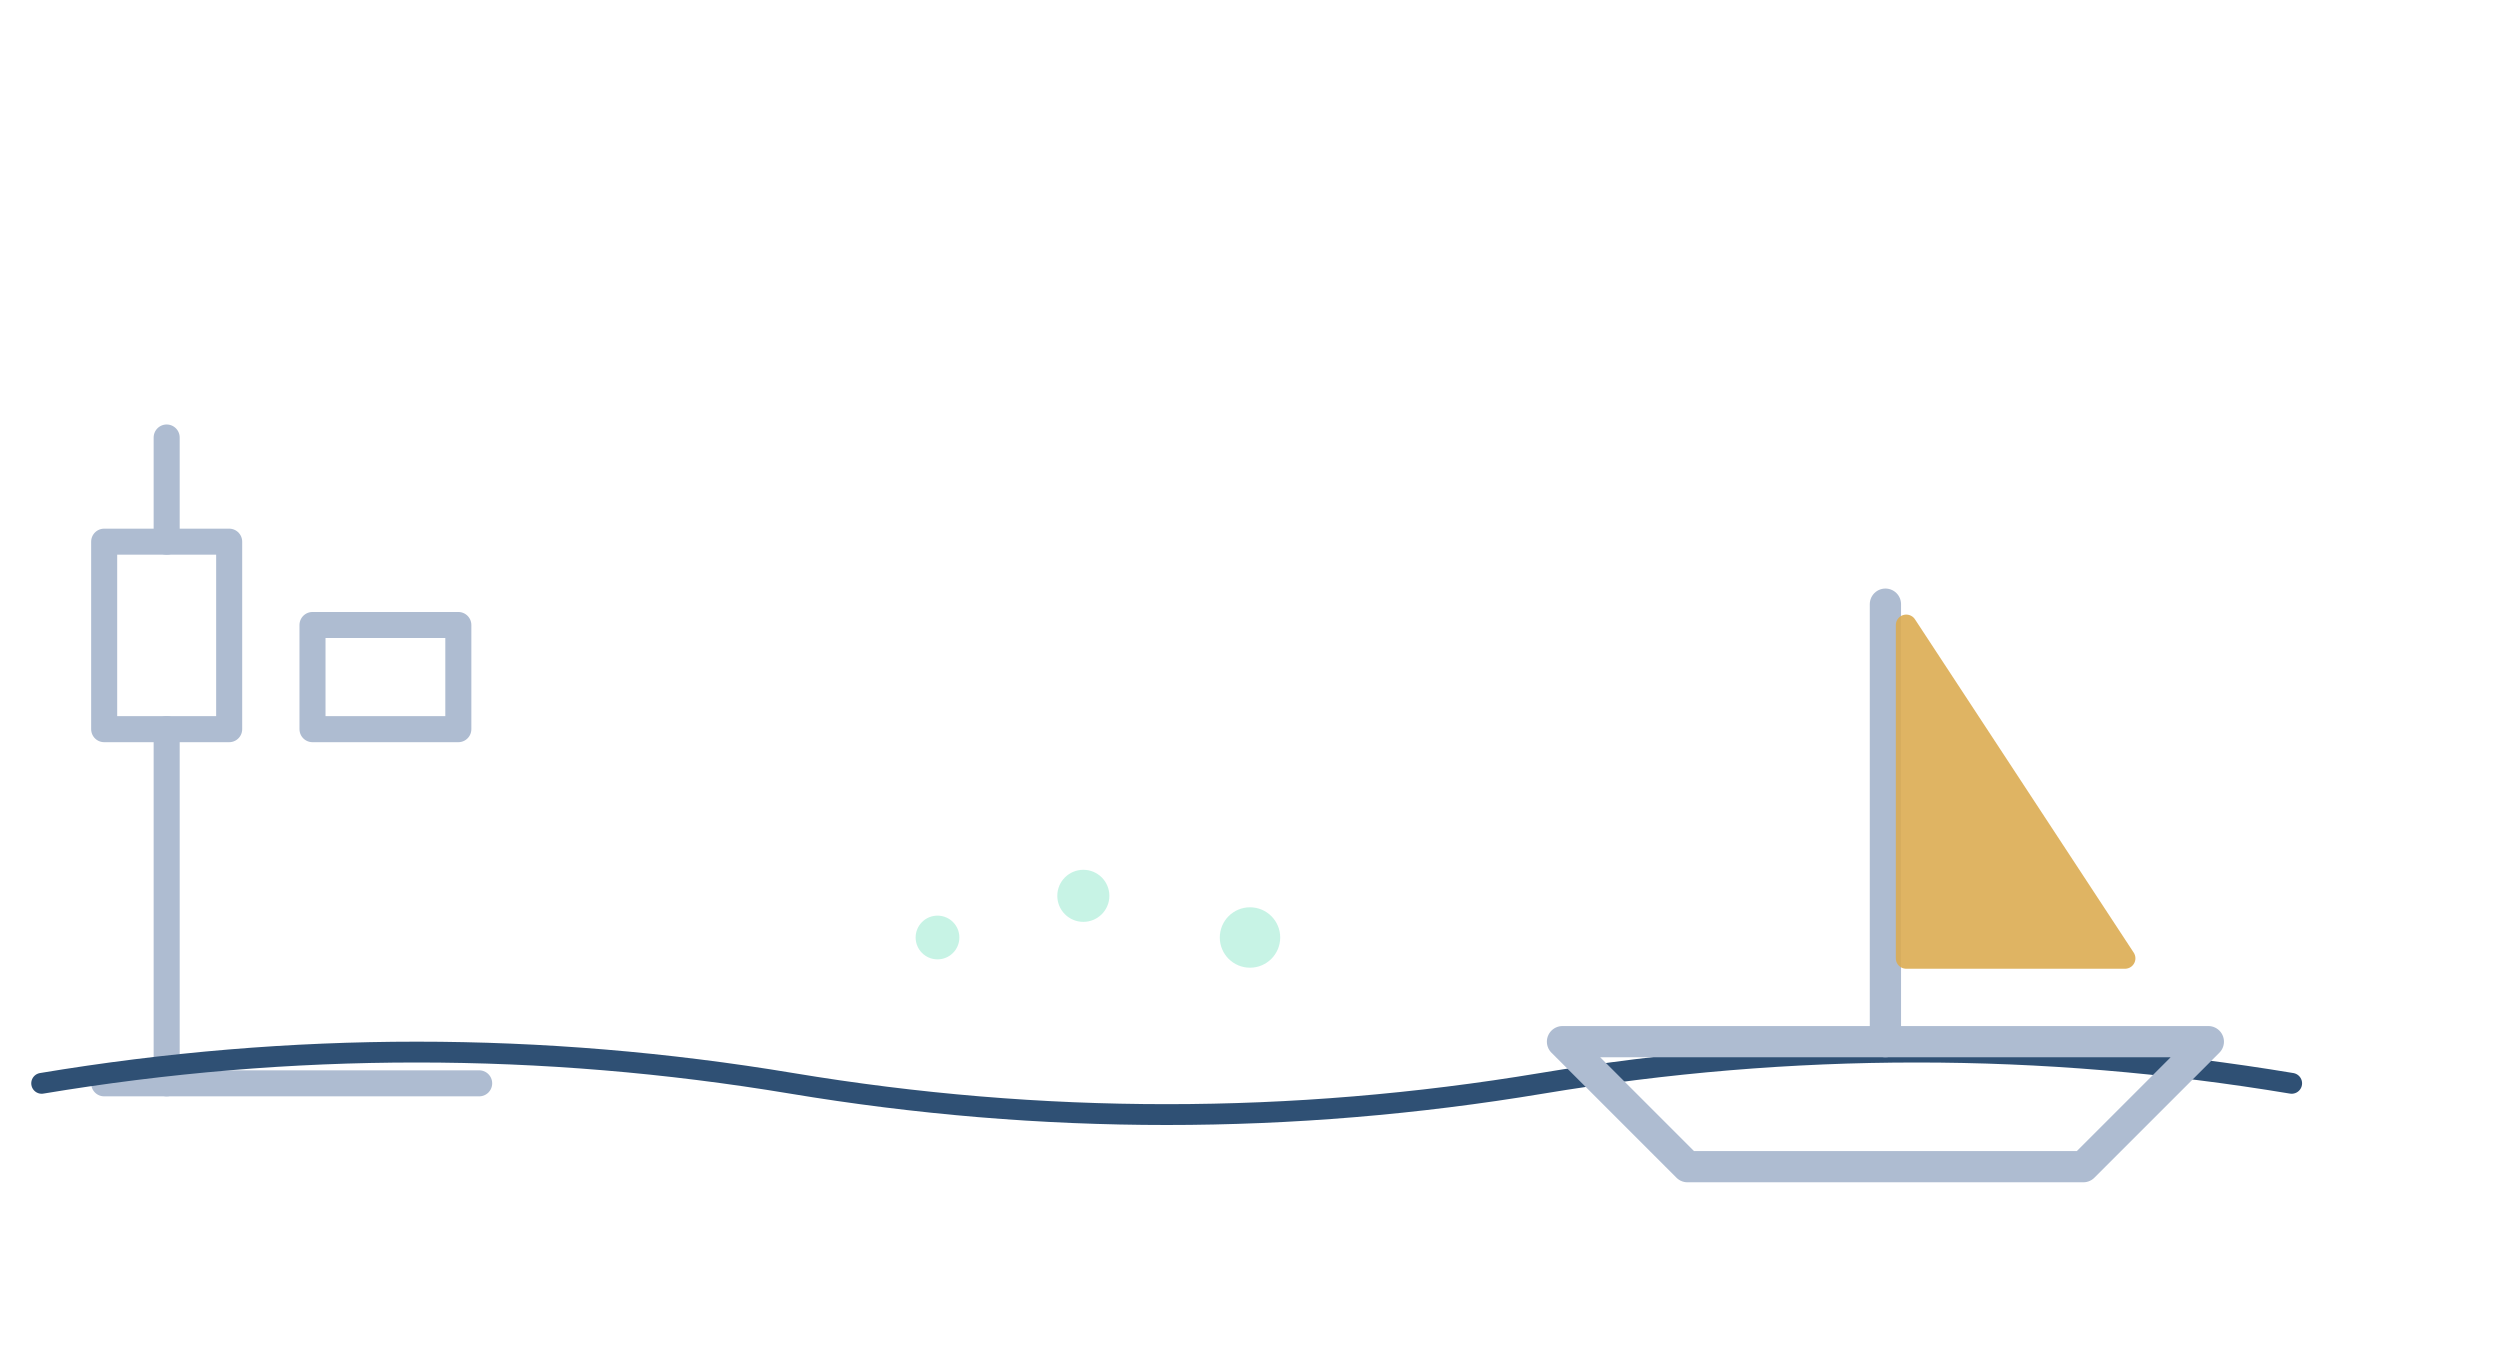
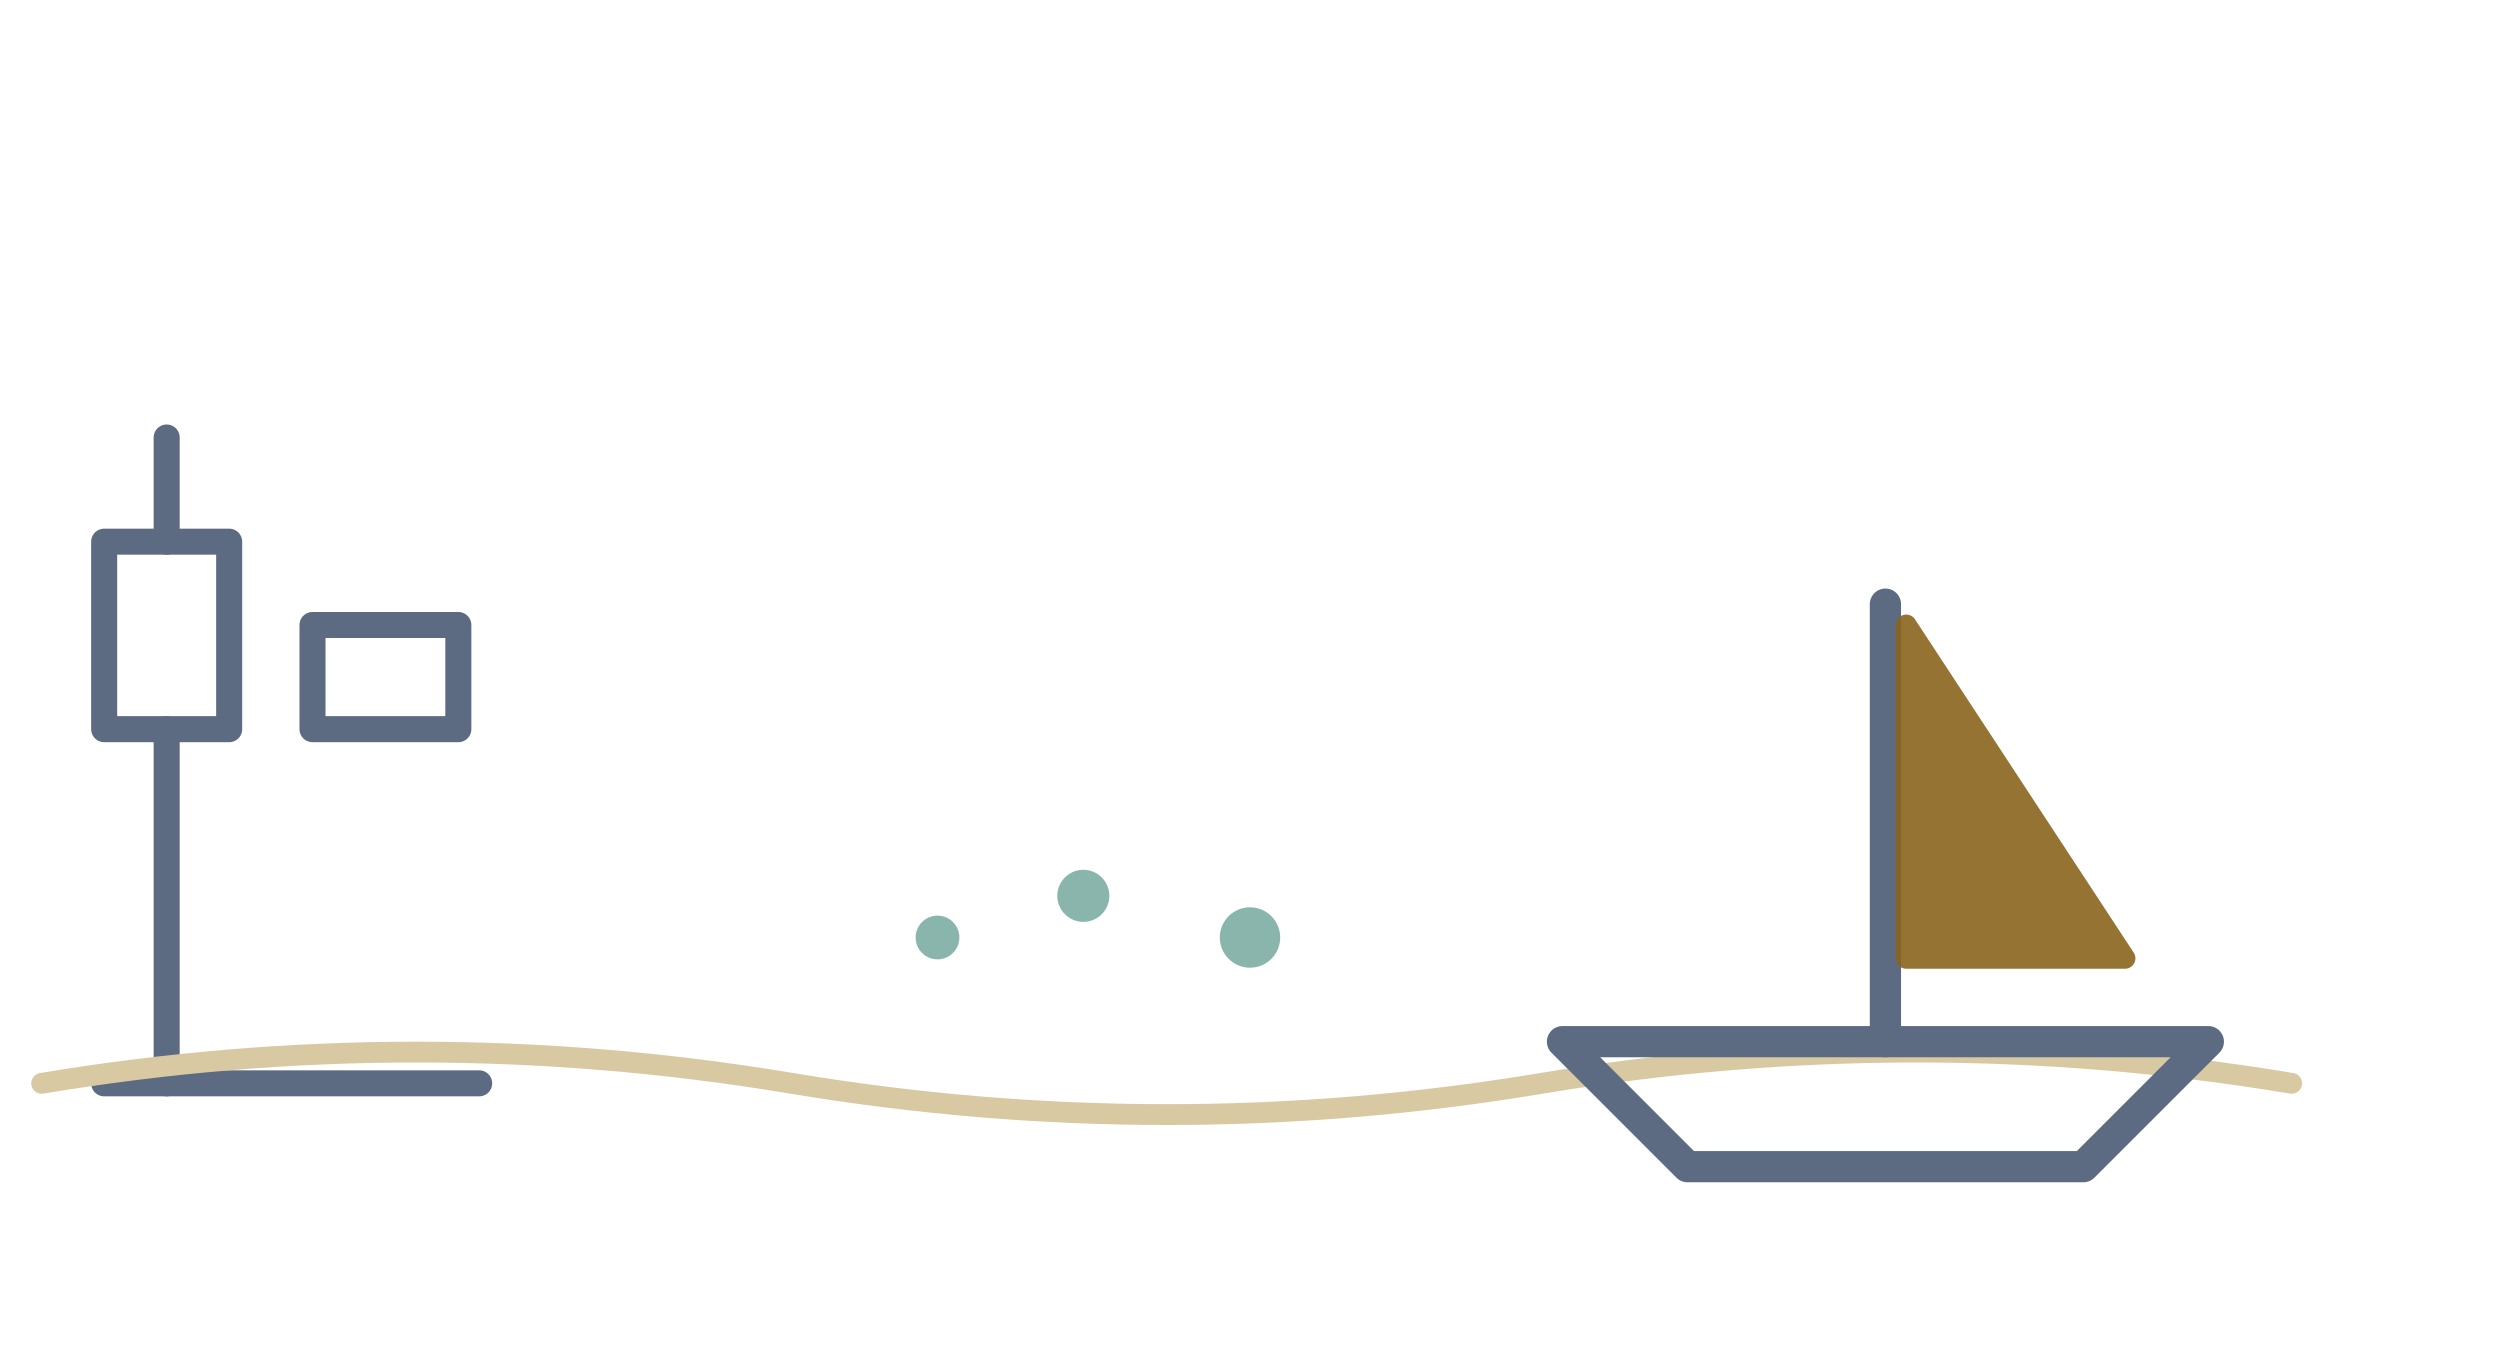
<svg xmlns="http://www.w3.org/2000/svg" viewBox="0 0 240 130" width="240" height="130" role="img" aria-label="An original GhostMark illustration: a small ship sailing away from a harbor, toward open water">
  <style>
-     .gm-line { stroke: #aebcd1; }
-     .gm-brass { stroke: #dcac52; fill: #dcac52; }
-     .gm-ghost { fill: #8fe8cc; stroke: #8fe8cc; }
-     .gm-water { stroke: #2f5074; }
-     @media (prefers-color-scheme: light) {
-       .gm-line { stroke: #5c6b82; }
-       .gm-brass { stroke: #8a641c; fill: #8a641c; }
-       .gm-ghost { fill: #166b5a; stroke: #166b5a; }
-       .gm-water { stroke: #d8c9a3; }
+     .gm-line { stroke: #5c6b82; }
+     .gm-brass { stroke: #8a641c; fill: #8a641c; }
+     .gm-ghost { fill: #166b5a; stroke: #166b5a; }
+     .gm-water { stroke: #d8c9a3; }
+ 
+     @media (prefers-color-scheme: dark) {
+       .gm-line { stroke: #aebcd1; }
+       .gm-brass { stroke: #dcac52; fill: #dcac52; }
+       .gm-ghost { fill: #8fe8cc; stroke: #8fe8cc; }
+       .gm-water { stroke: #2f5074; }
    }
  </style>
  <g class="gm-line" fill="none" stroke-width="2.5" stroke-linecap="round" stroke-linejoin="round">
    <line x1="10" y1="104" x2="46" y2="104" />
    <line x1="16" y1="104" x2="16" y2="70" />
    <rect x="10" y="52" width="12" height="18" />
    <line x1="16" y1="52" x2="16" y2="42" />
    <rect x="30" y="60" width="14" height="10" />
  </g>
  <path class="gm-water" fill="none" stroke-width="2" stroke-linecap="round" d="M4 104 Q40 98 76 104 T148 104 T220 104" />
  <g fill="none" stroke-linecap="round" stroke-linejoin="round">
    <path class="gm-line" stroke-width="3" d="M150 100 L212 100 L200 112 L162 112 Z" />
    <line class="gm-line" stroke-width="3" x1="181" y1="100" x2="181" y2="58" />
    <path class="gm-brass" stroke-width="2" d="M183 60 L183 92 L204 92 Z" opacity="0.9" />
  </g>
  <g class="gm-ghost" opacity="0.5">
    <circle cx="120" cy="90" r="2.4" />
    <circle cx="104" cy="86" r="2" />
    <circle cx="90" cy="90" r="1.6" />
  </g>
</svg>
